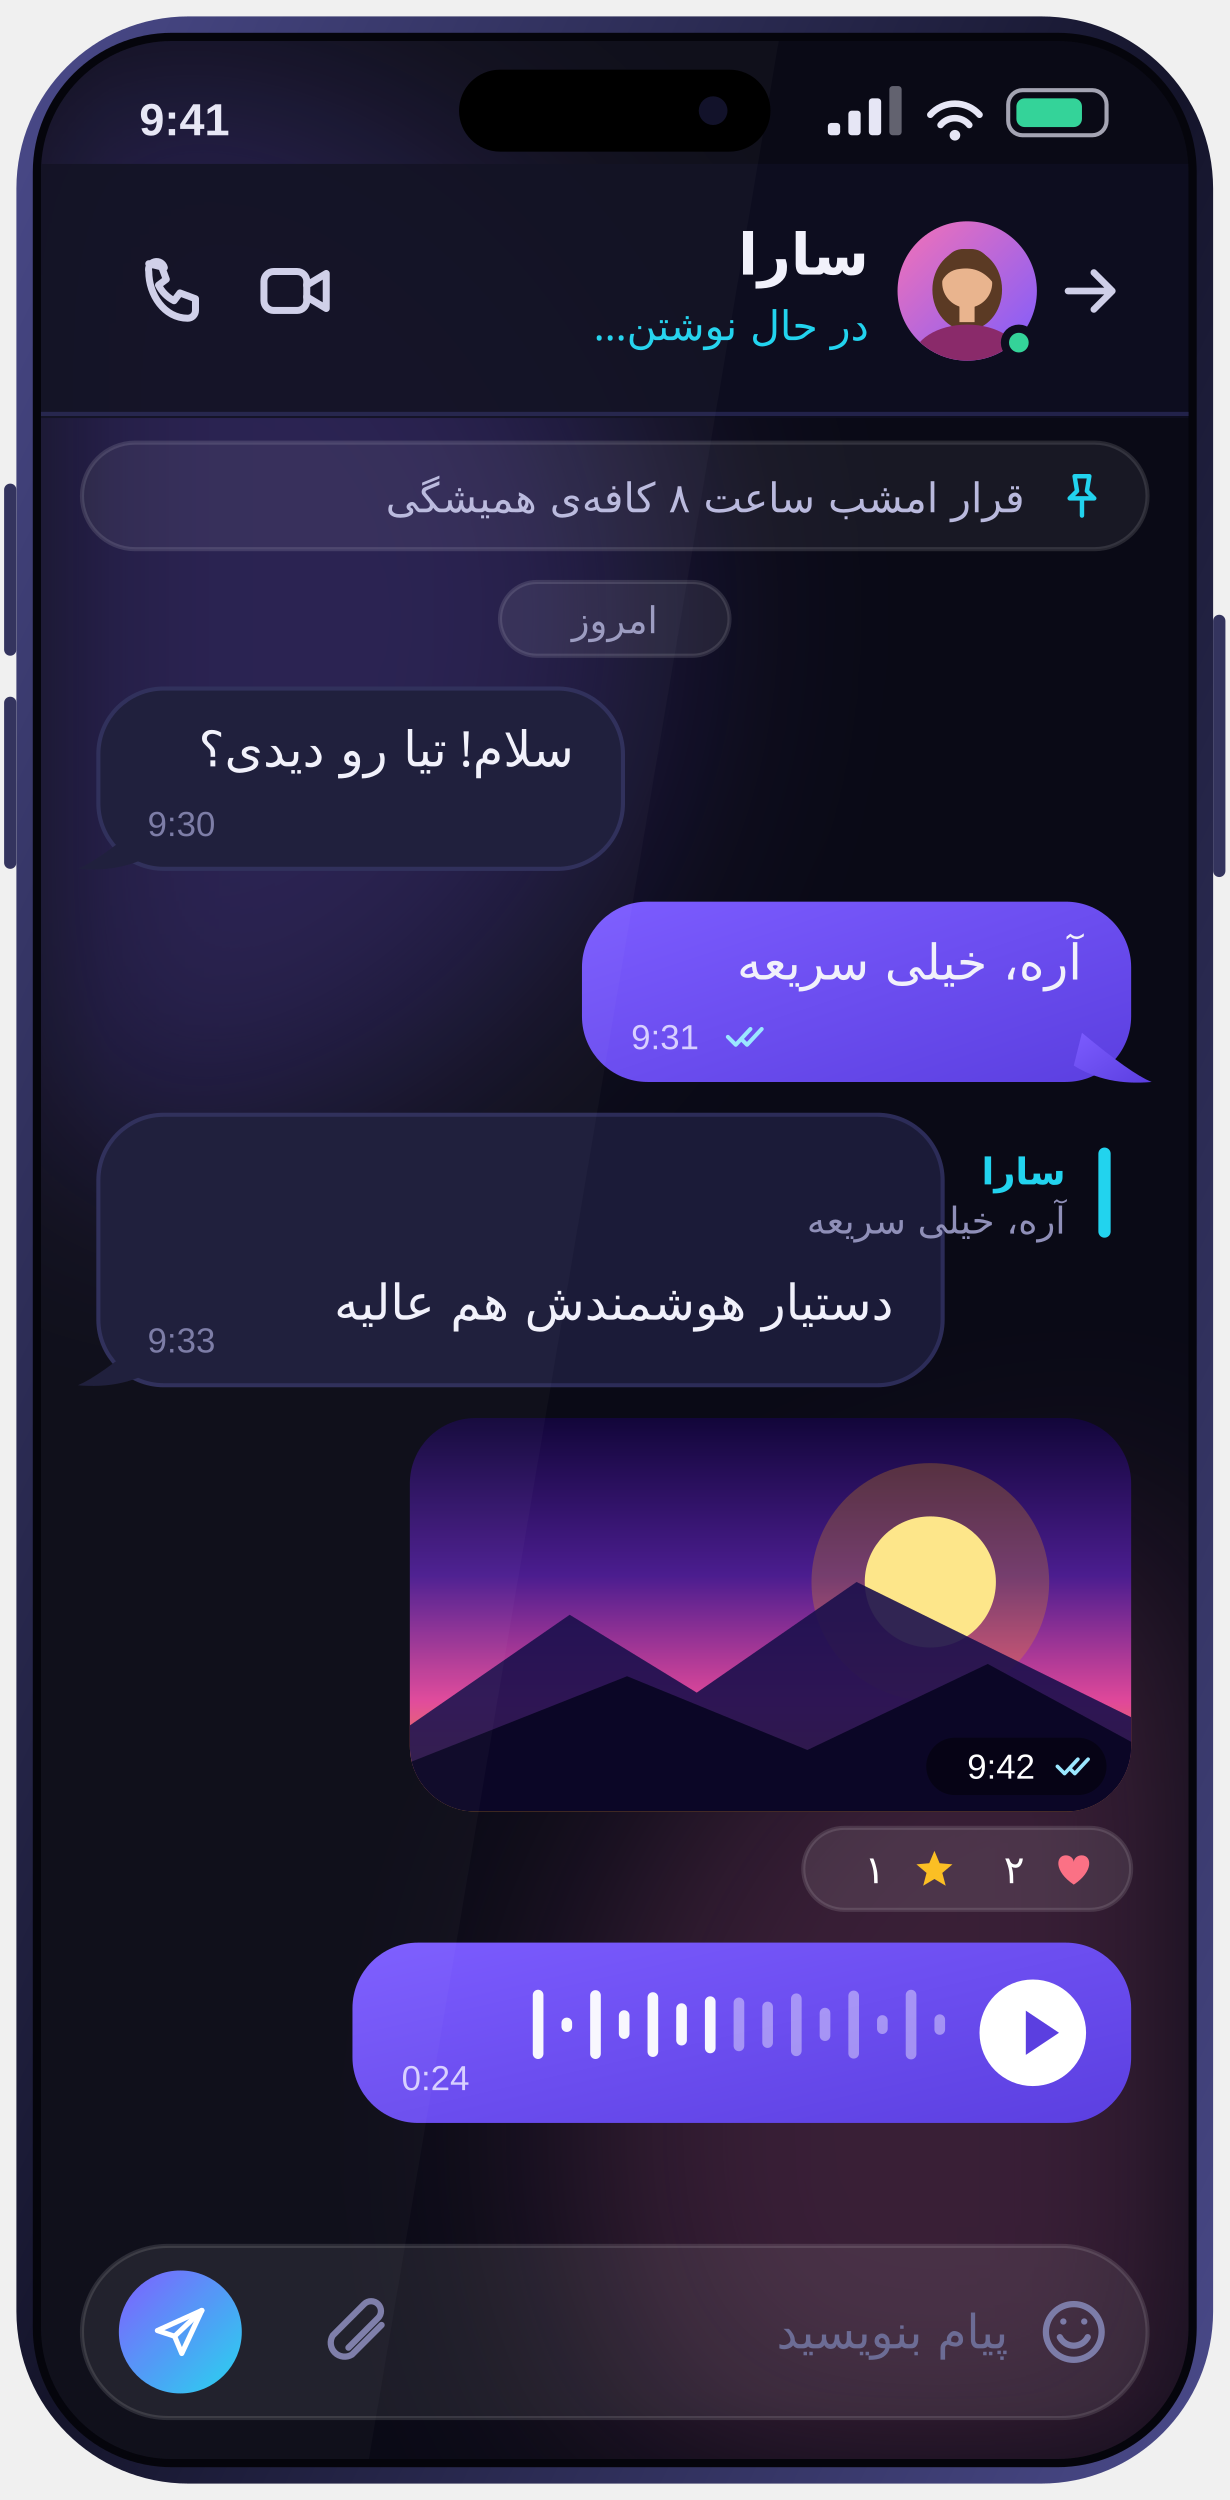
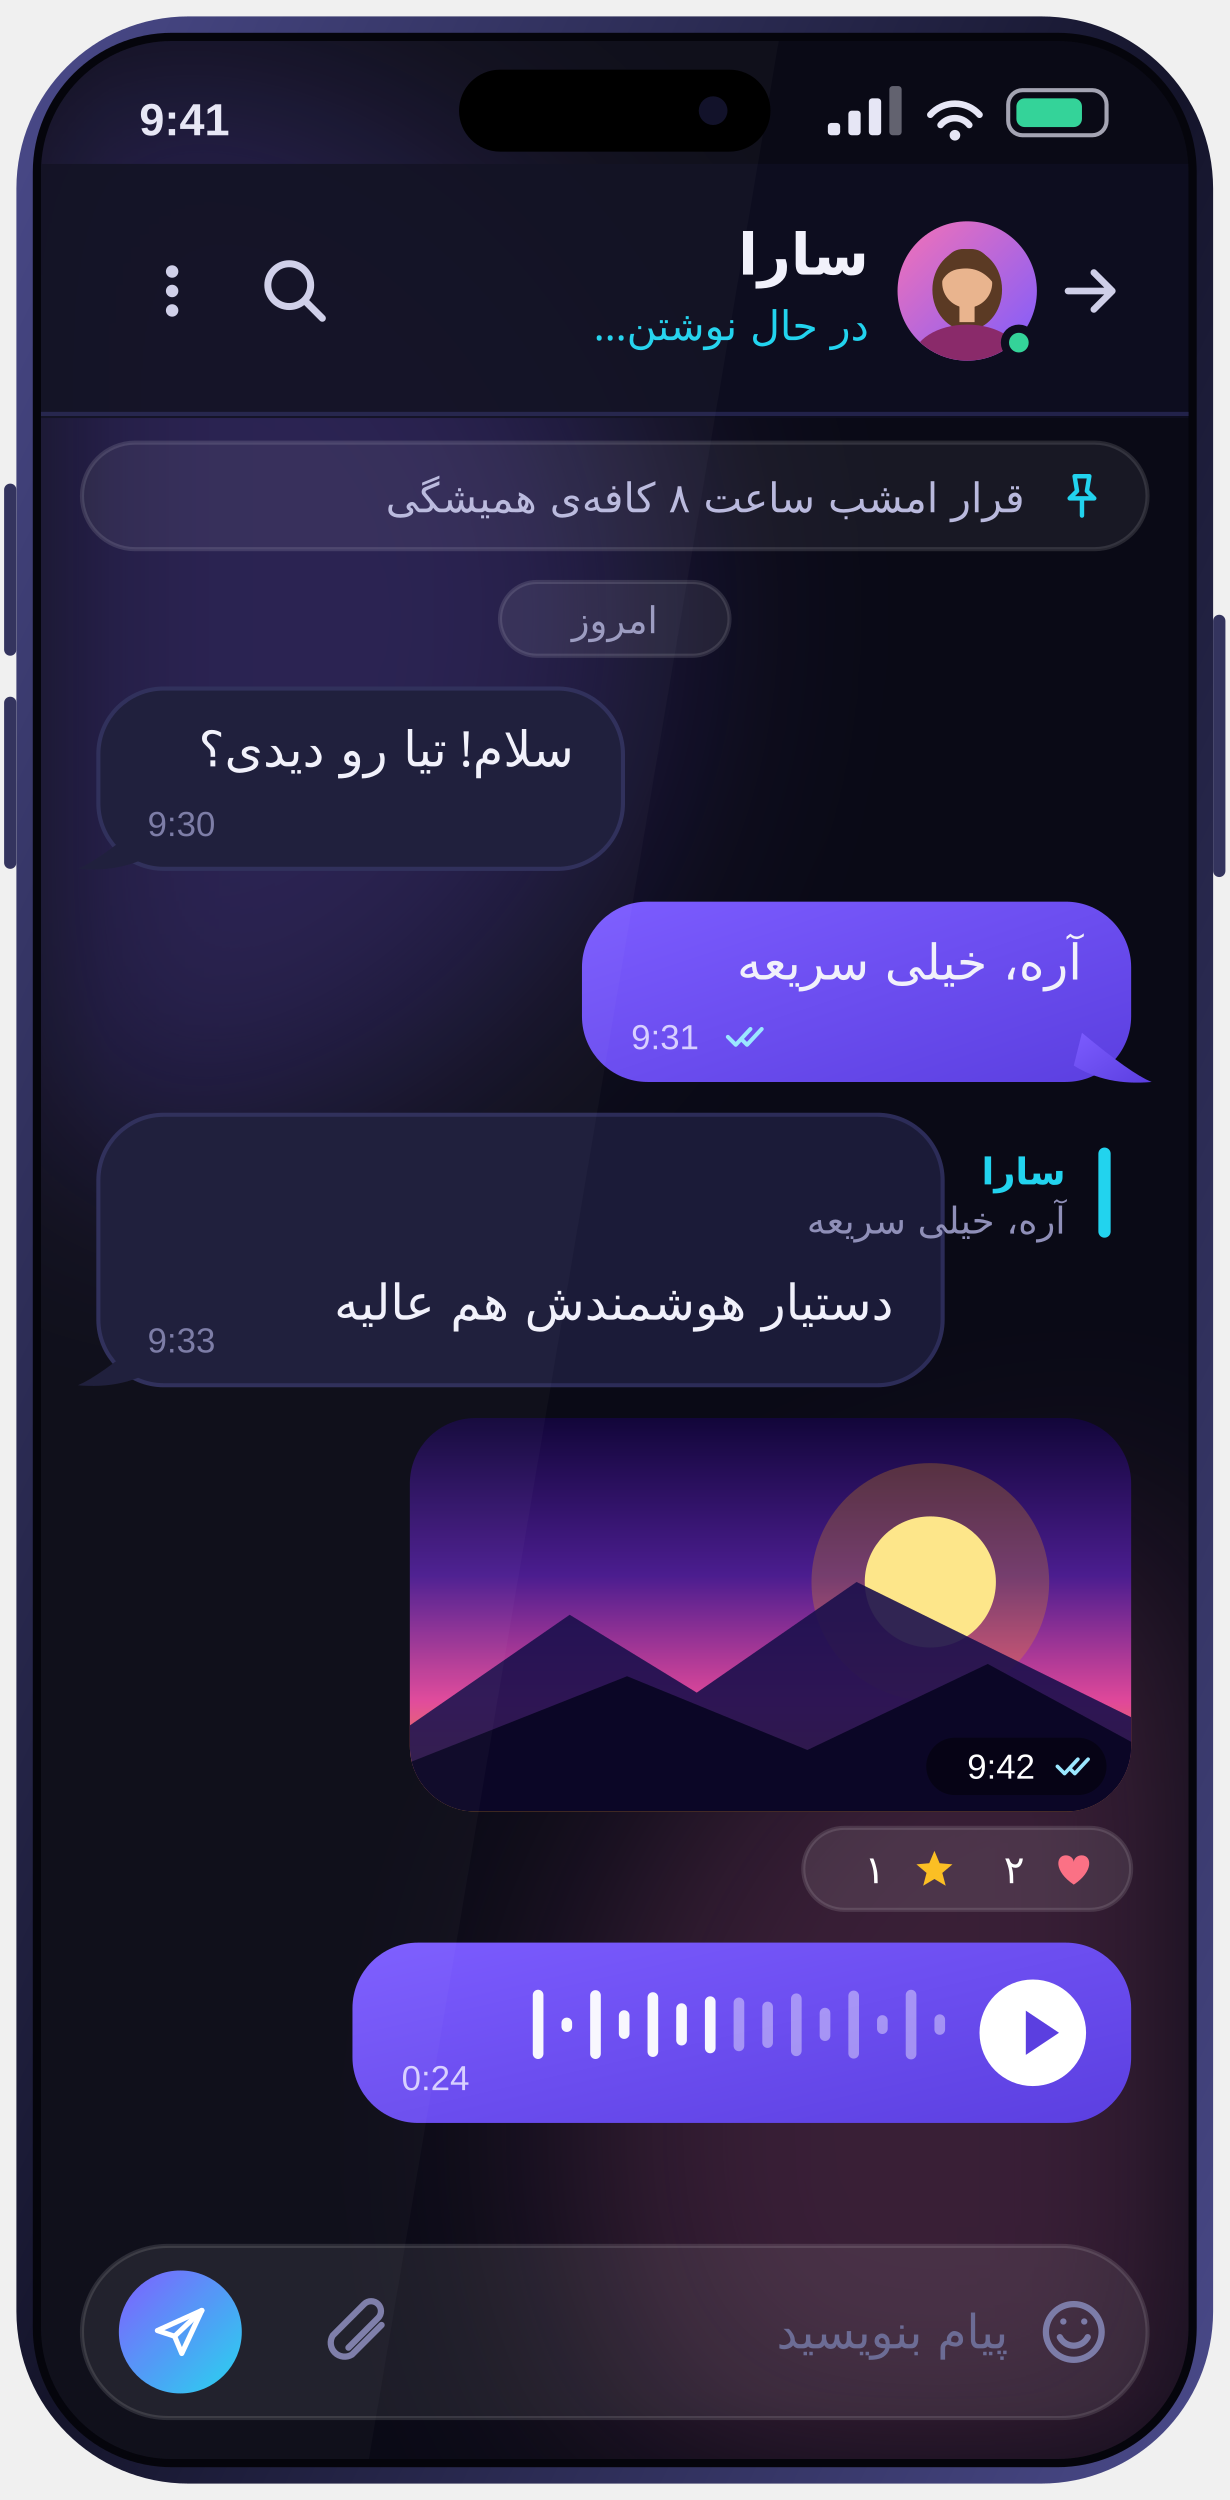
<svg xmlns="http://www.w3.org/2000/svg" viewBox="0 0 300 610" width="300" height="610" role="img">
  <defs>
    <linearGradient id="gp" x1="0" y1="0" x2="1" y2="1">
      <stop offset="0" stop-color="#7c5cff" />
      <stop offset="1" stop-color="#22d3ee" />
    </linearGradient>
    <linearGradient id="gk" x1="0" y1="0" x2="1" y2="1">
      <stop offset="0" stop-color="#7c5cff" />
      <stop offset="1" stop-color="#f472b6" />
    </linearGradient>
    <linearGradient id="gb" x1="0" y1="0" x2="1" y2="1">
      <stop offset="0" stop-color="#7c5cff" />
      <stop offset="1" stop-color="#5b3fe0" />
    </linearGradient>
    <linearGradient id="ga" x1="0" y1="0" x2="1" y2="1">
      <stop offset="0" stop-color="#f59e0b" />
      <stop offset="1" stop-color="#ef4444" />
    </linearGradient>
    <radialGradient id="go" cx=".4" cy=".7" r=".8">
      <stop offset="0" stop-color="#fff" />
      <stop offset=".35" stop-color="#f472b6" />
      <stop offset=".75" stop-color="#7c5cff" />
      <stop offset="1" stop-color="#3b2a99" />
    </radialGradient>
    <linearGradient id="fr" x1="0" y1="0" x2="1" y2="1">
      <stop offset="0" stop-color="#4a4a8a" />
      <stop offset=".5" stop-color="#14142a" />
      <stop offset="1" stop-color="#4a4a8a" />
    </linearGradient>
    <linearGradient id="sky" x1="0" y1="0" x2="0" y2="1">
      <stop offset="0" stop-color="#12063a" />
      <stop offset=".4" stop-color="#4b1d8f" />
      <stop offset=".72" stop-color="#e0489a" />
      <stop offset="1" stop-color="#f59e0b" />
    </linearGradient>
    <linearGradient id="wat" x1="0" y1="0" x2="0" y2="1">
      <stop offset="0" stop-color="#7c3aed" stop-opacity=".7" />
      <stop offset="1" stop-color="#0b0626" />
    </linearGradient>
    <filter id="bl" x="-60%" y="-60%" width="220%" height="220%">
      <feGaussianBlur stdDeviation="28" />
    </filter>
    <filter id="gl2" x="-60%" y="-60%" width="220%" height="220%">
      <feGaussianBlur stdDeviation="4" result="b" />
      <feMerge>
        <feMergeNode in="b" />
        <feMergeNode in="SourceGraphic" />
      </feMerge>
    </filter>
    <linearGradient id="av0" x1="0" y1="0" x2="1" y2="1">
      <stop offset="0" stop-color="#7c5cff" />
      <stop offset="1" stop-color="#22d3ee" />
    </linearGradient>
    <linearGradient id="av1" x1="0" y1="0" x2="1" y2="1">
      <stop offset="0" stop-color="#f472b6" />
      <stop offset="1" stop-color="#7c5cff" />
    </linearGradient>
    <linearGradient id="av2" x1="0" y1="0" x2="1" y2="1">
      <stop offset="0" stop-color="#22d3ee" />
      <stop offset="1" stop-color="#34d399" />
    </linearGradient>
    <linearGradient id="av3" x1="0" y1="0" x2="1" y2="1">
      <stop offset="0" stop-color="#f59e0b" />
      <stop offset="1" stop-color="#ef4444" />
    </linearGradient>
    <linearGradient id="av4" x1="0" y1="0" x2="1" y2="1">
      <stop offset="0" stop-color="#a78bfa" />
      <stop offset="1" stop-color="#f472b6" />
    </linearGradient>
    <linearGradient id="av5" x1="0" y1="0" x2="1" y2="1">
      <stop offset="0" stop-color="#34d399" />
      <stop offset="1" stop-color="#22d3ee" />
    </linearGradient>
    <clipPath id="scr">
      <rect x="10" y="10" width="280" height="590" rx="32" />
    </clipPath>
  </defs>
  <rect x="4" y="4" width="292" height="602" rx="42" fill="url(#fr)" />
  <rect x="1" y="118" width="3" height="42" rx="1.5" fill="#34345e" />
  <rect x="1" y="170" width="3" height="42" rx="1.5" fill="#34345e" />
  <rect x="296" y="150" width="3" height="64" rx="1.5" fill="#34345e" />
  <rect x="8" y="8" width="284" height="594" rx="34" fill="#05050c" />
  <g clip-path="url(#scr)">
    <rect x="10" y="10" width="280" height="590" fill="#0a0a16" />
    <circle cx="30" cy="150" r="130" fill="#7c5cff" opacity=".24" filter="url(#bl)" />
    <circle cx="280" cy="520" r="140" fill="#f472b6" opacity=".2" filter="url(#bl)" />
    <text x="34" y="33" font-size="11" font-weight="700" fill="#e6e6f5" font-family="Arial">9:41</text>
    <rect x="202" y="30" width="3" height="3" rx=".8" fill="#e6e6f5" />
    <rect x="207" y="27" width="3" height="6" rx=".8" fill="#e6e6f5" />
    <rect x="212" y="24" width="3" height="9" rx=".8" fill="#e6e6f5" />
    <rect x="217" y="21" width="3" height="12" rx=".8" fill="#e6e6f5" opacity=".4" />
    <path d="M227 28a8 8 0 0 1 12 0M229.5 30.5a4.5 4.5 0 0 1 7 0" stroke="#e6e6f5" stroke-width="1.6" fill="none" stroke-linecap="round" />
    <circle cx="233" cy="33" r="1.3" fill="#e6e6f5" />
    <rect x="246" y="22" width="24" height="11" rx="3.5" fill="none" stroke="#e6e6f5" opacity=".7" />
    <rect x="248" y="24" width="16" height="7" rx="2" fill="#34d399" />
    <rect x="10" y="40" width="280" height="62" fill="#0d0d1f" opacity=".92" />
    <line x1="10" y1="101" x2="290" y2="101" stroke="#22224a" />
    <g transform="translate(266 71) scale(0.9)" fill="none" stroke="#cfcfe8" stroke-width="1.8" stroke-linecap="round" stroke-linejoin="round">
      <path d="M-6 0H6M1 -5L6 0L1 5" />
    </g>
    <clipPath id="u1">
      <circle cx="236" cy="71" r="17" />
    </clipPath>
    <circle cx="236" cy="71" r="17" fill="url(#av1)" />
    <g clip-path="url(#u1)">
      <ellipse cx="236" cy="70.7" rx="8.5" ry="9.9" fill="#5b3a24" />
      <ellipse cx="236" cy="87.7" rx="13.3" ry="8.5" fill="#8a2a6a" />
      <rect x="234.1" y="74.4" width="3.7" height="4.2" fill="#e9b48e" />
      <circle cx="236" cy="69.0" r="6.1" fill="#e9b48e" />
      <path d="M229.5 69.3 Q229.9 60.1 236 60.8 Q242.1 60.1 242.5 69.3 Q239.4 64.9 234.3 65.6 Q230.9 65.9 229.5 69.3z" fill="#5b3a24" />
    </g>
    <circle cx="248.6" cy="83.6" r="3.4" fill="#34d399" stroke="#0d0d1f" stroke-width="2" />
    <text x="212" y="67" font-size="14" fill="#f1f1fb" text-anchor="start" direction="rtl" font-weight="700" font-family="Tahoma,'Segoe UI',Vazirmatn,sans-serif" opacity="1">سارا</text>
    <text x="212" y="83" font-size="10" fill="#22d3ee" text-anchor="start" direction="rtl" font-weight="400" font-family="Tahoma,'Segoe UI',Vazirmatn,sans-serif" opacity="1">در حال نوشتن...</text>
    <g transform="translate(72 71) scale(0.95)" fill="none" stroke="#cfcfe8" stroke-width="1.8" stroke-linecap="round" stroke-linejoin="round">
-       <rect x="-8" y="-5" width="11" height="10" rx="2.5" />
-       <path d="M3 -1.5L8 -4.5V4.5L3 1.5" />
-     </g>
-     <g transform="translate(42 71) scale(0.95)" fill="none" stroke="#cfcfe8" stroke-width="1.8" stroke-linecap="round" stroke-linejoin="round">
-       <path d="M-6 -7h3l1.5 4-2 1.5a9 9 0 0 0 4 4l1.5-2 4 1.5v3a2 2 0 0 1-2 2c-6 0-10-6-10-12a2 2 0 0 1 4 -1z" />
+       <circle cx="-1.5" cy="-1.5" r="5.5" />
+       <path d="M2.5 2.5L7 7" />
+     </g>
+     <g transform="translate(42 71) scale(0.95)" fill="#cfcfe8">
+       <circle cy="-5" r="1.6" />
+       <circle r="1.6" />
+       <circle cy="5" r="1.6" />
    </g>
    <rect x="20" y="108" width="260" height="26" rx="13" fill="#fff" fill-opacity="0.06" stroke="#fff" stroke-opacity="0.12" />
    <g transform="translate(264 121) scale(0.6)" fill="none" stroke="#22d3ee" stroke-width="1.8" stroke-linecap="round" stroke-linejoin="round">
      <path d="M-3 -8h6l-1 6 3 3H-5l3-3zM0 1v7" />
    </g>
    <text x="250" y="125" font-size="10" fill="#b9b9dd" text-anchor="start" direction="rtl" font-weight="400" font-family="Tahoma,'Segoe UI',Vazirmatn,sans-serif" opacity="1">قرار امشب ساعت ۸ کافه‌ی همیشگی</text>
    <rect x="122" y="142" width="56" height="18" rx="9" fill="#fff" fill-opacity="0.08" stroke="#fff" stroke-opacity="0.12" />
    <text x="150" y="154.5" font-size="9" fill="#9a9ac0" text-anchor="middle" direction="rtl" font-weight="400" font-family="Tahoma,'Segoe UI',Vazirmatn,sans-serif" opacity="1">امروز</text>
    <rect x="24" y="168" width="128" height="44" rx="16" fill="#1b1b38" stroke="#2c2c58" />
    <path d="M36 200 Q24 210 19 212 Q30 213 38 208z" fill="#1b1b38" />
    <text x="140" y="187" font-size="12" fill="#f1f1fb" text-anchor="start" direction="rtl" font-weight="400" font-family="Tahoma,'Segoe UI',Vazirmatn,sans-serif" opacity="1">سلام! تیا رو دیدی؟</text>
    <text x="36" y="204" font-size="8.5" fill="#7a7aa5" text-anchor="start" font-weight="400" font-family="Arial,sans-serif">9:30</text>
    <rect x="142" y="220" width="134" height="44" rx="16" fill="url(#gb)" />
    <path d="M264 252 Q276 262 281 264 Q270 265 262 260z" fill="url(#gb)" />
    <text x="264" y="239" font-size="12" fill="#f1f1fb" text-anchor="start" direction="rtl" font-weight="400" font-family="Tahoma,'Segoe UI',Vazirmatn,sans-serif" opacity="1">آره، خیلی سریعه</text>
    <text x="154" y="256" font-size="8.5" fill="#d8d0ff" text-anchor="start" font-weight="400" font-family="Arial,sans-serif">9:31</text>
    <g transform="translate(182 253) scale(0.55)" fill="none" stroke="#9be7ff" stroke-width="1.8" stroke-linecap="round" stroke-linejoin="round">
      <path d="M-8 0L-4.5 3.5L2 -3.5M-2 1L0.5 3.5L7 -3.5" />
    </g>
    <rect x="24" y="272" width="206" height="66" rx="16" fill="#1b1b38" stroke="#2c2c58" />
    <path d="M36 326 Q24 336 19 338 Q30 339 38 334z" fill="#1b1b38" />
    <text x="218" y="322" font-size="12" fill="#f1f1fb" text-anchor="start" direction="rtl" font-weight="400" font-family="Tahoma,'Segoe UI',Vazirmatn,sans-serif" opacity="1">دستیار هوشمندش هم عالیه</text>
    <text x="36" y="330" font-size="8.5" fill="#7a7aa5" text-anchor="start" font-weight="400" font-family="Arial,sans-serif">9:33</text>
    <rect x="268" y="280" width="3" height="22" rx="1.5" fill="#22d3ee" />
    <text x="260" y="289" font-size="9" fill="#22d3ee" text-anchor="start" direction="rtl" font-weight="700" font-family="Tahoma,'Segoe UI',Vazirmatn,sans-serif" opacity="1">سارا</text>
    <text x="260" y="301" font-size="9" fill="#8f8fb8" text-anchor="start" direction="rtl" font-weight="400" font-family="Tahoma,'Segoe UI',Vazirmatn,sans-serif" opacity="1">آره، خیلی سریعه</text>
    <clipPath id="u2">
      <rect x="100" y="346" width="176" height="96" rx="16" />
    </clipPath>
    <g clip-path="url(#u2)">
      <rect x="100" y="346" width="176" height="96" fill="url(#sky)" />
      <circle cx="227" cy="386" r="29" fill="#f59e0b" opacity=".25" />
      <circle cx="227" cy="386" r="16" fill="#fde68a" />
      <path d="M100 421 L139 394 L170 413 L209 386 L276 419 V442 H100z" fill="#1b0f4d" opacity=".9" />
      <path d="M100 430 L153 409 L197 427 L241 406 L276 425 V442 H100z" fill="#0b0626" />
    </g>
    <rect x="226" y="424" width="44" height="14" rx="7" fill="#000" opacity=".45" />
    <text x="236" y="434" font-size="8.5" fill="#fff" text-anchor="start" font-weight="400" font-family="Arial,sans-serif">9:42</text>
    <g transform="translate(262 431) scale(0.5)" fill="none" stroke="#9be7ff" stroke-width="1.8" stroke-linecap="round" stroke-linejoin="round">
      <path d="M-8 0L-4.5 3.5L2 -3.5M-2 1L0.5 3.5L7 -3.5" />
    </g>
    <rect x="196" y="446" width="80" height="20" rx="10" fill="#fff" fill-opacity="0.1" stroke="#fff" stroke-opacity="0.12" />
    <g transform="translate(262 456) scale(0.55)" fill="#fb7185">
      <path d="M0 7C-9 1-8 -6-3.5 -6 -1.5 -6 0 -4.5 0 -3 0 -4.5 1.5 -6 3.5 -6 8 -6 9 1 0 7z" />
    </g>
    <text x="250" y="459.5" font-size="9.5" fill="#fff" text-anchor="start" direction="rtl" font-weight="400" font-family="Tahoma,'Segoe UI',Vazirmatn,sans-serif" opacity="1">۲</text>
    <g transform="translate(228 456) scale(0.55)" fill="#fbbf24">
      <path d="M0 -8L2.3 -2.5L8 -2L3.5 1.8L5 7.5L0 4.5L-5 7.5L-3.5 1.8L-8 -2L-2.3 -2.5z" />
    </g>
    <text x="216" y="459.5" font-size="9.5" fill="#fff" text-anchor="start" direction="rtl" font-weight="400" font-family="Tahoma,'Segoe UI',Vazirmatn,sans-serif" opacity="1">۱</text>
    <rect x="86" y="474" width="190" height="44" rx="16" fill="url(#gb)" />
    <circle cx="252" cy="496" r="13" fill="#fff" />
    <g transform="translate(253 496) scale(0.9)" fill="#5b3fe0">
      <path d="M-3 -6L6 0L-3 6z" />
    </g>
    <rect x="228" y="491.5" width="2.6" height="5.0" rx="1.3" fill="#fff" opacity="0.4" />
    <rect x="221" y="485.5" width="2.6" height="17.0" rx="1.3" fill="#fff" opacity="0.4" />
    <rect x="214" y="491.7" width="2.6" height="4.6" rx="1.3" fill="#fff" opacity="0.4" />
    <rect x="207" y="485.7" width="2.6" height="16.6" rx="1.3" fill="#fff" opacity="0.4" />
    <rect x="200" y="489.9" width="2.6" height="8.1" rx="1.3" fill="#fff" opacity="0.4" />
    <rect x="193" y="486.4" width="2.6" height="15.3" rx="1.3" fill="#fff" opacity="0.4" />
    <rect x="186" y="488.4" width="2.6" height="11.3" rx="1.3" fill="#fff" opacity="0.4" />
    <rect x="179" y="487.4" width="2.6" height="13.1" rx="1.3" fill="#fff" opacity="0.4" />
    <rect x="172" y="487.1" width="2.6" height="13.9" rx="1.3" fill="#fff" opacity="0.95" />
    <rect x="165" y="488.8" width="2.6" height="10.3" rx="1.3" fill="#fff" opacity="0.95" />
    <rect x="158" y="486.1" width="2.6" height="15.8" rx="1.3" fill="#fff" opacity="0.95" />
    <rect x="151" y="490.5" width="2.6" height="7.0" rx="1.3" fill="#fff" opacity="0.95" />
    <rect x="144" y="485.6" width="2.6" height="16.8" rx="1.3" fill="#fff" opacity="0.95" />
    <rect x="137" y="492.3" width="2.6" height="3.5" rx="1.3" fill="#fff" opacity="0.95" />
    <rect x="130" y="485.5" width="2.6" height="16.9" rx="1.3" fill="#fff" opacity="0.95" />
    <text x="98" y="510" font-size="8.5" fill="#d8d0ff" text-anchor="start" font-weight="400" font-family="Arial,sans-serif">0:24</text>
    <rect x="20" y="548" width="260" height="42" rx="21" fill="#fff" fill-opacity="0.08" stroke="#fff" stroke-opacity="0.12" />
    <g transform="translate(262 569) scale(0.85)" fill="none" stroke="#7c7ca8" stroke-width="1.8" stroke-linecap="round" stroke-linejoin="round">
      <circle r="8" />
      <path d="M-4 1.5a4.5 4.5 0 0 0 8 0M-3 -3h.01M3 -3h.01" />
    </g>
    <text x="246" y="573" font-size="11.5" fill="#6c6c95" text-anchor="start" direction="rtl" font-weight="400" font-family="Tahoma,'Segoe UI',Vazirmatn,sans-serif" opacity="1">پیام بنویسید</text>
    <g transform="translate(88 569) scale(0.85)" fill="none" stroke="#7c7ca8" stroke-width="1.8" stroke-linecap="round" stroke-linejoin="round">
      <path d="M6 -2L-2.5 6.5a4 4 0 0 1-5.5-5.5L1 -8a2.8 2.8 0 0 1 4 4L-3.5 4.5" />
    </g>
    <circle cx="44" cy="569" r="15" fill="url(#gp)" />
    <g transform="translate(44 569) scale(0.7)" fill="none" stroke="#fff" stroke-width="1.8" stroke-linecap="round" stroke-linejoin="round">
      <path d="M7.5 -7.5L-8 -0.5L-2 1.5L0.5 7.5z" />
      <path d="M-2 1.5L7.5 -7.5" />
    </g>
    <path d="M10 10H190L90 600H10z" fill="#fff" opacity=".025" />
  </g>
  <rect x="112" y="17" width="76" height="20" rx="10" fill="#000" />
  <circle cx="174" cy="27" r="3.5" fill="#12122a" />
</svg>
